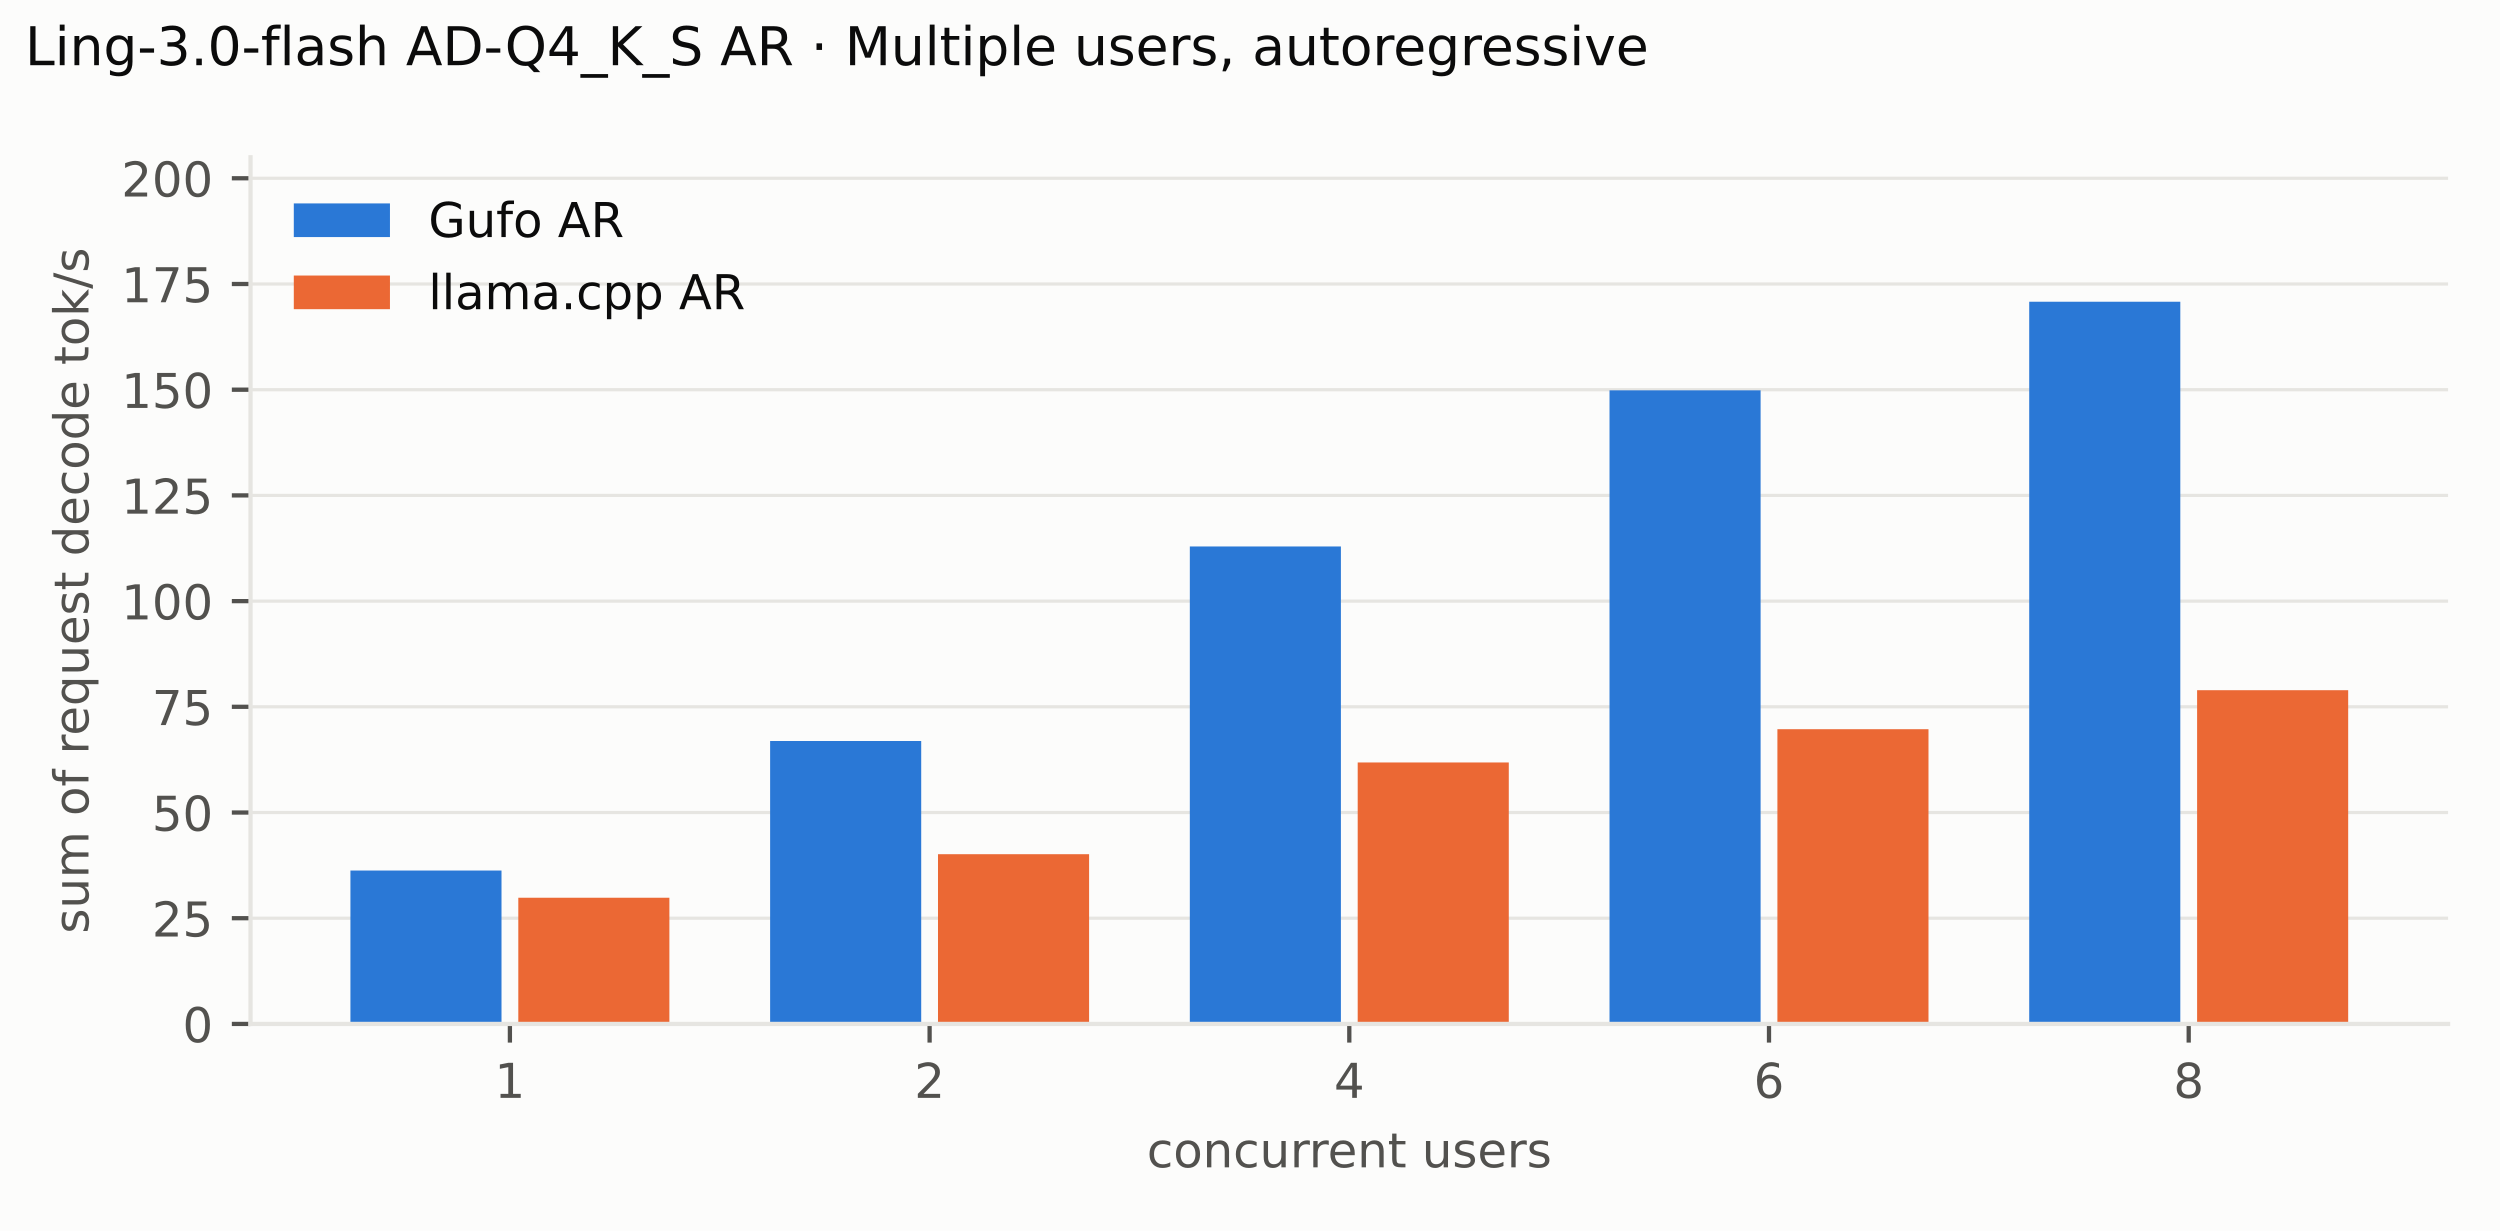
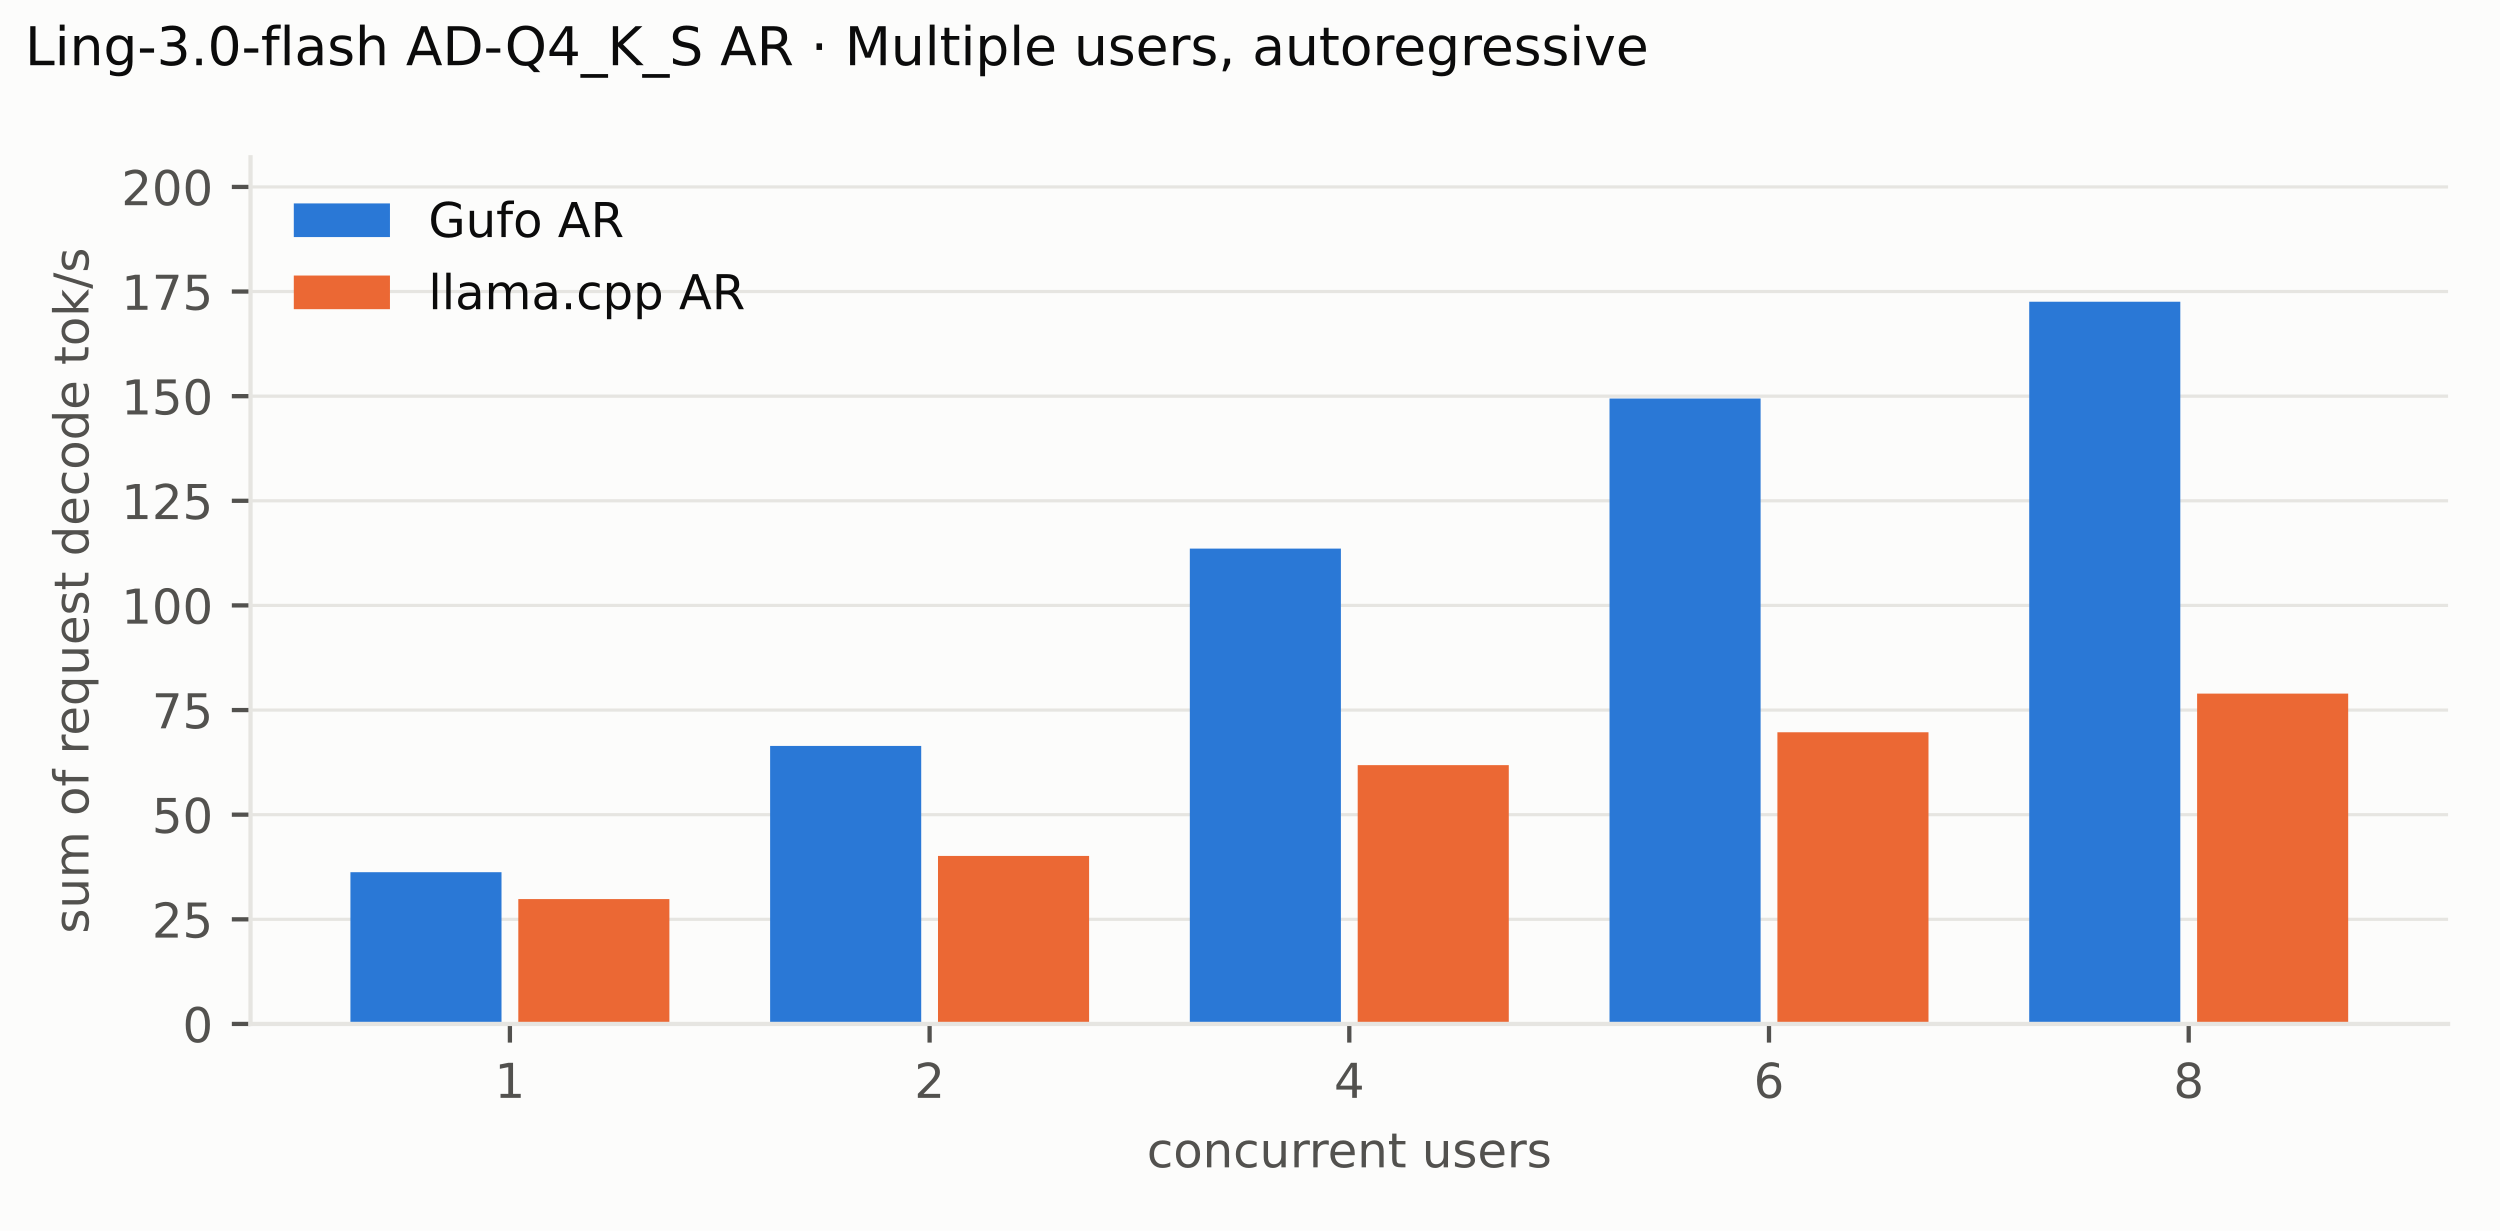
<svg xmlns="http://www.w3.org/2000/svg" xmlns:xlink="http://www.w3.org/1999/xlink" width="468pt" height="230.4pt" viewBox="0 0 468 230.4" version="1.1">
  <defs>
    <style type="text/css">*{stroke-linejoin: round; stroke-linecap: butt}</style>
  </defs>
  <g id="figure_1">
    <g id="patch_1">
      <path d="M 0 230.4 L 468 230.4 L 468 0 L 0 0 z " style="fill: #fcfcfb" />
    </g>
    <g id="axes_1">
      <g id="patch_2">
        <path d="M 46.899 191.68 L 458.28 191.68 L 458.28 29.441 L 46.899 29.441 z " style="fill: #fcfcfb" />
      </g>
      <g id="matplotlib.axis_1">
        <g id="xtick_1">
          <g id="line2d_1">
            <defs>
              <path id="m1ebf051f68" d="M 0 0 L 0 3.5 " style="stroke: #52514e; stroke-width: 0.8" />
            </defs>
            <g>
              <use xlink:href="#m1ebf051f68" x="95.454" y="191.68" style="fill: #52514e; stroke: #52514e; stroke-width: 0.8" />
            </g>
          </g>
          <g id="text_1">
            <text style="font-size: 9px; font-family: 'DejaVu Sans', 'Bitstream Vera Sans', 'Computer Modern Sans Serif', 'Lucida Grande', 'Verdana', 'Geneva', 'Lucid', 'Arial', 'Helvetica', 'Avant Garde', sans-serif; text-anchor: middle; fill: #52514e" x="95.454" y="205.518" transform="rotate(-0 95.4543 205.5179)">1</text>
          </g>
        </g>
        <g id="xtick_2">
          <g id="line2d_2">
            <g>
              <use xlink:href="#m1ebf051f68" x="174.022" y="191.68" style="fill: #52514e; stroke: #52514e; stroke-width: 0.8" />
            </g>
          </g>
          <g id="text_2">
            <text style="font-size: 9px; font-family: 'DejaVu Sans', 'Bitstream Vera Sans', 'Computer Modern Sans Serif', 'Lucida Grande', 'Verdana', 'Geneva', 'Lucid', 'Arial', 'Helvetica', 'Avant Garde', sans-serif; text-anchor: middle; fill: #52514e" x="174.022" y="205.518" transform="rotate(-0 174.022 205.5179)">2</text>
          </g>
        </g>
        <g id="xtick_3">
          <g id="line2d_3">
            <g>
              <use xlink:href="#m1ebf051f68" x="252.59" y="191.68" style="fill: #52514e; stroke: #52514e; stroke-width: 0.8" />
            </g>
          </g>
          <g id="text_3">
            <text style="font-size: 9px; font-family: 'DejaVu Sans', 'Bitstream Vera Sans', 'Computer Modern Sans Serif', 'Lucida Grande', 'Verdana', 'Geneva', 'Lucid', 'Arial', 'Helvetica', 'Avant Garde', sans-serif; text-anchor: middle; fill: #52514e" x="252.59" y="205.518" transform="rotate(-0 252.5897 205.5179)">4</text>
          </g>
        </g>
        <g id="xtick_4">
          <g id="line2d_4">
            <g>
              <use xlink:href="#m1ebf051f68" x="331.157" y="191.68" style="fill: #52514e; stroke: #52514e; stroke-width: 0.8" />
            </g>
          </g>
          <g id="text_4">
            <text style="font-size: 9px; font-family: 'DejaVu Sans', 'Bitstream Vera Sans', 'Computer Modern Sans Serif', 'Lucida Grande', 'Verdana', 'Geneva', 'Lucid', 'Arial', 'Helvetica', 'Avant Garde', sans-serif; text-anchor: middle; fill: #52514e" x="331.157" y="205.518" transform="rotate(-0 331.1574 205.5179)">6</text>
          </g>
        </g>
        <g id="xtick_5">
          <g id="line2d_5">
            <g>
              <use xlink:href="#m1ebf051f68" x="409.725" y="191.68" style="fill: #52514e; stroke: #52514e; stroke-width: 0.8" />
            </g>
          </g>
          <g id="text_5">
            <text style="font-size: 9px; font-family: 'DejaVu Sans', 'Bitstream Vera Sans', 'Computer Modern Sans Serif', 'Lucida Grande', 'Verdana', 'Geneva', 'Lucid', 'Arial', 'Helvetica', 'Avant Garde', sans-serif; text-anchor: middle; fill: #52514e" x="409.725" y="205.518" transform="rotate(-0 409.7252 205.5179)">8</text>
          </g>
        </g>
        <g id="text_6">
          <text style="font-size: 9px; font-family: 'DejaVu Sans', 'Bitstream Vera Sans', 'Computer Modern Sans Serif', 'Lucida Grande', 'Verdana', 'Geneva', 'Lucid', 'Arial', 'Helvetica', 'Avant Garde', sans-serif; text-anchor: middle; fill: #52514e" x="252.59" y="218.518" transform="rotate(-0 252.5897 218.5179)">concurrent users</text>
        </g>
      </g>
      <g id="matplotlib.axis_2">
        <g id="ytick_1">
          <g id="line2d_6">
            <path d="M 46.899 191.68 L 458.28 191.68 " clip-path="url(#pb5c279a9e9)" style="fill: none; stroke: #e6e5e1; stroke-width: 0.6; stroke-linecap: square" />
          </g>
          <g id="line2d_7">
            <defs>
              <path id="m680e5b1e24" d="M 0 0 L -3.5 0 " style="stroke: #52514e; stroke-width: 0.8" />
            </defs>
            <g>
              <use xlink:href="#m680e5b1e24" x="46.899" y="191.68" style="fill: #52514e; stroke: #52514e; stroke-width: 0.8" />
            </g>
          </g>
          <g id="text_7">
            <text style="font-size: 9px; font-family: 'DejaVu Sans', 'Bitstream Vera Sans', 'Computer Modern Sans Serif', 'Lucida Grande', 'Verdana', 'Geneva', 'Lucid', 'Arial', 'Helvetica', 'Avant Garde', sans-serif; text-anchor: end; fill: #52514e" x="39.899" y="195.099" transform="rotate(-0 39.89945 195.0989)">0</text>
          </g>
        </g>
        <g id="ytick_2">
          <g id="line2d_8">
-             <path d="M 46.899 171.892 L 458.28 171.892 " clip-path="url(#pb5c279a9e9)" style="fill: none; stroke: #e6e5e1; stroke-width: 0.6; stroke-linecap: square" />
+             <path d="M 46.899 172.094 L 458.28 172.094 " clip-path="url(#pb5c279a9e9)" style="fill: none; stroke: #e6e5e1; stroke-width: 0.6; stroke-linecap: square" />
          </g>
          <g id="line2d_9">
            <g>
-               <use xlink:href="#m680e5b1e24" x="46.899" y="171.892" style="fill: #52514e; stroke: #52514e; stroke-width: 0.8" />
+               <use xlink:href="#m680e5b1e24" x="46.899" y="172.094" style="fill: #52514e; stroke: #52514e; stroke-width: 0.8" />
            </g>
          </g>
          <g id="text_8">
-             <text style="font-size: 9px; font-family: 'DejaVu Sans', 'Bitstream Vera Sans', 'Computer Modern Sans Serif', 'Lucida Grande', 'Verdana', 'Geneva', 'Lucid', 'Arial', 'Helvetica', 'Avant Garde', sans-serif; text-anchor: end; fill: #52514e" x="39.899" y="175.311" transform="rotate(-0 39.89945 175.311)">25</text>
+             <text style="font-size: 9px; font-family: 'DejaVu Sans', 'Bitstream Vera Sans', 'Computer Modern Sans Serif', 'Lucida Grande', 'Verdana', 'Geneva', 'Lucid', 'Arial', 'Helvetica', 'Avant Garde', sans-serif; text-anchor: end; fill: #52514e" x="39.899" y="175.513" transform="rotate(-0 39.89945 175.5128)">25</text>
          </g>
        </g>
        <g id="ytick_3">
          <g id="line2d_10">
-             <path d="M 46.899 152.104 L 458.28 152.104 " clip-path="url(#pb5c279a9e9)" style="fill: none; stroke: #e6e5e1; stroke-width: 0.6; stroke-linecap: square" />
+             <path d="M 46.899 152.508 L 458.28 152.508 " clip-path="url(#pb5c279a9e9)" style="fill: none; stroke: #e6e5e1; stroke-width: 0.6; stroke-linecap: square" />
          </g>
          <g id="line2d_11">
            <g>
-               <use xlink:href="#m680e5b1e24" x="46.899" y="152.104" style="fill: #52514e; stroke: #52514e; stroke-width: 0.8" />
+               <use xlink:href="#m680e5b1e24" x="46.899" y="152.508" style="fill: #52514e; stroke: #52514e; stroke-width: 0.8" />
            </g>
          </g>
          <g id="text_9">
-             <text style="font-size: 9px; font-family: 'DejaVu Sans', 'Bitstream Vera Sans', 'Computer Modern Sans Serif', 'Lucida Grande', 'Verdana', 'Geneva', 'Lucid', 'Arial', 'Helvetica', 'Avant Garde', sans-serif; text-anchor: end; fill: #52514e" x="39.899" y="155.523" transform="rotate(-0 39.89945 155.523)">50</text>
+             <text style="font-size: 9px; font-family: 'DejaVu Sans', 'Bitstream Vera Sans', 'Computer Modern Sans Serif', 'Lucida Grande', 'Verdana', 'Geneva', 'Lucid', 'Arial', 'Helvetica', 'Avant Garde', sans-serif; text-anchor: end; fill: #52514e" x="39.899" y="155.927" transform="rotate(-0 39.89945 155.9266)">50</text>
          </g>
        </g>
        <g id="ytick_4">
          <g id="line2d_12">
-             <path d="M 46.899 132.316 L 458.28 132.316 " clip-path="url(#pb5c279a9e9)" style="fill: none; stroke: #e6e5e1; stroke-width: 0.6; stroke-linecap: square" />
+             <path d="M 46.899 132.922 L 458.28 132.922 " clip-path="url(#pb5c279a9e9)" style="fill: none; stroke: #e6e5e1; stroke-width: 0.6; stroke-linecap: square" />
          </g>
          <g id="line2d_13">
            <g>
-               <use xlink:href="#m680e5b1e24" x="46.899" y="132.316" style="fill: #52514e; stroke: #52514e; stroke-width: 0.8" />
+               <use xlink:href="#m680e5b1e24" x="46.899" y="132.922" style="fill: #52514e; stroke: #52514e; stroke-width: 0.8" />
            </g>
          </g>
          <g id="text_10">
-             <text style="font-size: 9px; font-family: 'DejaVu Sans', 'Bitstream Vera Sans', 'Computer Modern Sans Serif', 'Lucida Grande', 'Verdana', 'Geneva', 'Lucid', 'Arial', 'Helvetica', 'Avant Garde', sans-serif; text-anchor: end; fill: #52514e" x="39.899" y="135.735" transform="rotate(-0 39.89945 135.735)">75</text>
+             <text style="font-size: 9px; font-family: 'DejaVu Sans', 'Bitstream Vera Sans', 'Computer Modern Sans Serif', 'Lucida Grande', 'Verdana', 'Geneva', 'Lucid', 'Arial', 'Helvetica', 'Avant Garde', sans-serif; text-anchor: end; fill: #52514e" x="39.899" y="136.34" transform="rotate(-0 39.89945 136.3405)">75</text>
          </g>
        </g>
        <g id="ytick_5">
          <g id="line2d_14">
-             <path d="M 46.899 112.528 L 458.28 112.528 " clip-path="url(#pb5c279a9e9)" style="fill: none; stroke: #e6e5e1; stroke-width: 0.6; stroke-linecap: square" />
+             <path d="M 46.899 113.335 L 458.28 113.335 " clip-path="url(#pb5c279a9e9)" style="fill: none; stroke: #e6e5e1; stroke-width: 0.6; stroke-linecap: square" />
          </g>
          <g id="line2d_15">
            <g>
-               <use xlink:href="#m680e5b1e24" x="46.899" y="112.528" style="fill: #52514e; stroke: #52514e; stroke-width: 0.8" />
+               <use xlink:href="#m680e5b1e24" x="46.899" y="113.335" style="fill: #52514e; stroke: #52514e; stroke-width: 0.8" />
            </g>
          </g>
          <g id="text_11">
-             <text style="font-size: 9px; font-family: 'DejaVu Sans', 'Bitstream Vera Sans', 'Computer Modern Sans Serif', 'Lucida Grande', 'Verdana', 'Geneva', 'Lucid', 'Arial', 'Helvetica', 'Avant Garde', sans-serif; text-anchor: end; fill: #52514e" x="39.899" y="115.947" transform="rotate(-0 39.89945 115.9471)">100</text>
+             <text style="font-size: 9px; font-family: 'DejaVu Sans', 'Bitstream Vera Sans', 'Computer Modern Sans Serif', 'Lucida Grande', 'Verdana', 'Geneva', 'Lucid', 'Arial', 'Helvetica', 'Avant Garde', sans-serif; text-anchor: end; fill: #52514e" x="39.899" y="116.754" transform="rotate(-0 39.89945 116.7543)">100</text>
          </g>
        </g>
        <g id="ytick_6">
          <g id="line2d_16">
-             <path d="M 46.899 92.74 L 458.28 92.74 " clip-path="url(#pb5c279a9e9)" style="fill: none; stroke: #e6e5e1; stroke-width: 0.6; stroke-linecap: square" />
+             <path d="M 46.899 93.749 L 458.28 93.749 " clip-path="url(#pb5c279a9e9)" style="fill: none; stroke: #e6e5e1; stroke-width: 0.6; stroke-linecap: square" />
          </g>
          <g id="line2d_17">
            <g>
-               <use xlink:href="#m680e5b1e24" x="46.899" y="92.74" style="fill: #52514e; stroke: #52514e; stroke-width: 0.8" />
+               <use xlink:href="#m680e5b1e24" x="46.899" y="93.749" style="fill: #52514e; stroke: #52514e; stroke-width: 0.8" />
            </g>
          </g>
          <g id="text_12">
-             <text style="font-size: 9px; font-family: 'DejaVu Sans', 'Bitstream Vera Sans', 'Computer Modern Sans Serif', 'Lucida Grande', 'Verdana', 'Geneva', 'Lucid', 'Arial', 'Helvetica', 'Avant Garde', sans-serif; text-anchor: end; fill: #52514e" x="39.899" y="96.159" transform="rotate(-0 39.89945 96.15908)">125</text>
+             <text style="font-size: 9px; font-family: 'DejaVu Sans', 'Bitstream Vera Sans', 'Computer Modern Sans Serif', 'Lucida Grande', 'Verdana', 'Geneva', 'Lucid', 'Arial', 'Helvetica', 'Avant Garde', sans-serif; text-anchor: end; fill: #52514e" x="39.899" y="97.168" transform="rotate(-0 39.89945 97.16814)">125</text>
          </g>
        </g>
        <g id="ytick_7">
          <g id="line2d_18">
-             <path d="M 46.899 72.952 L 458.28 72.952 " clip-path="url(#pb5c279a9e9)" style="fill: none; stroke: #e6e5e1; stroke-width: 0.6; stroke-linecap: square" />
+             <path d="M 46.899 74.163 L 458.28 74.163 " clip-path="url(#pb5c279a9e9)" style="fill: none; stroke: #e6e5e1; stroke-width: 0.6; stroke-linecap: square" />
          </g>
          <g id="line2d_19">
            <g>
-               <use xlink:href="#m680e5b1e24" x="46.899" y="72.952" style="fill: #52514e; stroke: #52514e; stroke-width: 0.8" />
+               <use xlink:href="#m680e5b1e24" x="46.899" y="74.163" style="fill: #52514e; stroke: #52514e; stroke-width: 0.8" />
            </g>
          </g>
          <g id="text_13">
-             <text style="font-size: 9px; font-family: 'DejaVu Sans', 'Bitstream Vera Sans', 'Computer Modern Sans Serif', 'Lucida Grande', 'Verdana', 'Geneva', 'Lucid', 'Arial', 'Helvetica', 'Avant Garde', sans-serif; text-anchor: end; fill: #52514e" x="39.899" y="76.371" transform="rotate(-0 39.89945 76.37111)">150</text>
+             <text style="font-size: 9px; font-family: 'DejaVu Sans', 'Bitstream Vera Sans', 'Computer Modern Sans Serif', 'Lucida Grande', 'Verdana', 'Geneva', 'Lucid', 'Arial', 'Helvetica', 'Avant Garde', sans-serif; text-anchor: end; fill: #52514e" x="39.899" y="77.582" transform="rotate(-0 39.89945 77.58198)">150</text>
          </g>
        </g>
        <g id="ytick_8">
          <g id="line2d_20">
-             <path d="M 46.899 53.164 L 458.28 53.164 " clip-path="url(#pb5c279a9e9)" style="fill: none; stroke: #e6e5e1; stroke-width: 0.6; stroke-linecap: square" />
+             <path d="M 46.899 54.577 L 458.28 54.577 " clip-path="url(#pb5c279a9e9)" style="fill: none; stroke: #e6e5e1; stroke-width: 0.6; stroke-linecap: square" />
          </g>
          <g id="line2d_21">
            <g>
-               <use xlink:href="#m680e5b1e24" x="46.899" y="53.164" style="fill: #52514e; stroke: #52514e; stroke-width: 0.8" />
+               <use xlink:href="#m680e5b1e24" x="46.899" y="54.577" style="fill: #52514e; stroke: #52514e; stroke-width: 0.8" />
            </g>
          </g>
          <g id="text_14">
-             <text style="font-size: 9px; font-family: 'DejaVu Sans', 'Bitstream Vera Sans', 'Computer Modern Sans Serif', 'Lucida Grande', 'Verdana', 'Geneva', 'Lucid', 'Arial', 'Helvetica', 'Avant Garde', sans-serif; text-anchor: end; fill: #52514e" x="39.899" y="56.583" transform="rotate(-0 39.89945 56.58313)">175</text>
+             <text style="font-size: 9px; font-family: 'DejaVu Sans', 'Bitstream Vera Sans', 'Computer Modern Sans Serif', 'Lucida Grande', 'Verdana', 'Geneva', 'Lucid', 'Arial', 'Helvetica', 'Avant Garde', sans-serif; text-anchor: end; fill: #52514e" x="39.899" y="57.996" transform="rotate(-0 39.89945 57.99582)">175</text>
          </g>
        </g>
        <g id="ytick_9">
          <g id="line2d_22">
-             <path d="M 46.899 33.376 L 458.28 33.376 " clip-path="url(#pb5c279a9e9)" style="fill: none; stroke: #e6e5e1; stroke-width: 0.6; stroke-linecap: square" />
+             <path d="M 46.899 34.991 L 458.28 34.991 " clip-path="url(#pb5c279a9e9)" style="fill: none; stroke: #e6e5e1; stroke-width: 0.6; stroke-linecap: square" />
          </g>
          <g id="line2d_23">
            <g>
-               <use xlink:href="#m680e5b1e24" x="46.899" y="33.376" style="fill: #52514e; stroke: #52514e; stroke-width: 0.8" />
+               <use xlink:href="#m680e5b1e24" x="46.899" y="34.991" style="fill: #52514e; stroke: #52514e; stroke-width: 0.8" />
            </g>
          </g>
          <g id="text_15">
-             <text style="font-size: 9px; font-family: 'DejaVu Sans', 'Bitstream Vera Sans', 'Computer Modern Sans Serif', 'Lucida Grande', 'Verdana', 'Geneva', 'Lucid', 'Arial', 'Helvetica', 'Avant Garde', sans-serif; text-anchor: end; fill: #52514e" x="39.899" y="36.795" transform="rotate(-0 39.89945 36.79516)">200</text>
+             <text style="font-size: 9px; font-family: 'DejaVu Sans', 'Bitstream Vera Sans', 'Computer Modern Sans Serif', 'Lucida Grande', 'Verdana', 'Geneva', 'Lucid', 'Arial', 'Helvetica', 'Avant Garde', sans-serif; text-anchor: end; fill: #52514e" x="39.899" y="38.41" transform="rotate(-0 39.89945 38.40966)">200</text>
          </g>
        </g>
        <g id="text_16">
          <text style="font-size: 9px; font-family: 'DejaVu Sans', 'Bitstream Vera Sans', 'Computer Modern Sans Serif', 'Lucida Grande', 'Verdana', 'Geneva', 'Lucid', 'Arial', 'Helvetica', 'Avant Garde', sans-serif; text-anchor: middle; fill: #52514e" x="16.559" y="110.56" transform="rotate(-90 16.55859 110.5604)">sum of request decode tok/s</text>
        </g>
      </g>
      <g id="patch_3">
-         <path d="M 65.599 191.68 L 93.883 191.68 L 93.883 162.964 L 65.599 162.964 z " clip-path="url(#pb5c279a9e9)" style="fill: #2a78d6" />
+         <path d="M 65.599 191.68 L 93.883 191.68 L 93.883 163.272 L 65.599 163.272 z " clip-path="url(#pb5c279a9e9)" style="fill: #2a78d6" />
      </g>
      <g id="patch_4">
-         <path d="M 144.166 191.68 L 172.451 191.68 L 172.451 138.712 L 144.166 138.712 z " clip-path="url(#pb5c279a9e9)" style="fill: #2a78d6" />
+         <path d="M 144.166 191.68 L 172.451 191.68 L 172.451 139.636 L 144.166 139.636 z " clip-path="url(#pb5c279a9e9)" style="fill: #2a78d6" />
      </g>
      <g id="patch_5">
-         <path d="M 222.734 191.68 L 251.018 191.68 L 251.018 102.294 L 222.734 102.294 z " clip-path="url(#pb5c279a9e9)" style="fill: #2a78d6" />
+         <path d="M 222.734 191.68 L 251.018 191.68 L 251.018 102.696 L 222.734 102.696 z " clip-path="url(#pb5c279a9e9)" style="fill: #2a78d6" />
      </g>
      <g id="patch_6">
-         <path d="M 301.302 191.68 L 329.586 191.68 L 329.586 73.071 L 301.302 73.071 z " clip-path="url(#pb5c279a9e9)" style="fill: #2a78d6" />
+         <path d="M 301.302 191.68 L 329.586 191.68 L 329.586 74.61 L 301.302 74.61 z " clip-path="url(#pb5c279a9e9)" style="fill: #2a78d6" />
      </g>
      <g id="patch_7">
        <path d="M 379.869 191.68 L 408.154 191.68 L 408.154 56.481 L 379.869 56.481 z " clip-path="url(#pb5c279a9e9)" style="fill: #2a78d6" />
      </g>
      <g id="patch_8">
-         <path d="M 97.026 191.68 L 125.31 191.68 L 125.31 168.061 L 97.026 168.061 z " clip-path="url(#pb5c279a9e9)" style="fill: #eb6834" />
+         <path d="M 97.026 191.68 L 125.31 191.68 L 125.31 168.302 L 97.026 168.302 z " clip-path="url(#pb5c279a9e9)" style="fill: #eb6834" />
      </g>
      <g id="patch_9">
-         <path d="M 175.593 191.68 L 203.878 191.68 L 203.878 159.908 L 175.593 159.908 z " clip-path="url(#pb5c279a9e9)" style="fill: #eb6834" />
+         <path d="M 175.593 191.68 L 203.878 191.68 L 203.878 160.232 L 175.593 160.232 z " clip-path="url(#pb5c279a9e9)" style="fill: #eb6834" />
      </g>
      <g id="patch_10">
-         <path d="M 254.161 191.68 L 282.445 191.68 L 282.445 142.732 L 254.161 142.732 z " clip-path="url(#pb5c279a9e9)" style="fill: #eb6834" />
+         <path d="M 254.161 191.68 L 282.445 191.68 L 282.445 143.232 L 254.161 143.232 z " clip-path="url(#pb5c279a9e9)" style="fill: #eb6834" />
      </g>
      <g id="patch_11">
-         <path d="M 332.729 191.68 L 361.013 191.68 L 361.013 136.511 L 332.729 136.511 z " clip-path="url(#pb5c279a9e9)" style="fill: #eb6834" />
+         <path d="M 332.729 191.68 L 361.013 191.68 L 361.013 137.074 L 332.729 137.074 z " clip-path="url(#pb5c279a9e9)" style="fill: #eb6834" />
      </g>
      <g id="patch_12">
-         <path d="M 411.297 191.68 L 439.581 191.68 L 439.581 129.205 L 411.297 129.205 z " clip-path="url(#pb5c279a9e9)" style="fill: #eb6834" />
+         <path d="M 411.297 191.68 L 439.581 191.68 L 439.581 129.843 L 411.297 129.843 z " clip-path="url(#pb5c279a9e9)" style="fill: #eb6834" />
      </g>
      <g id="patch_13">
        <path d="M 46.899 191.68 L 46.899 29.441 " style="fill: none; stroke: #e6e5e1; stroke-width: 0.8; stroke-linejoin: miter; stroke-linecap: square" />
      </g>
      <g id="patch_14">
        <path d="M 46.899 191.68 L 458.28 191.68 " style="fill: none; stroke: #e6e5e1; stroke-width: 0.8; stroke-linejoin: miter; stroke-linecap: square" />
      </g>
      <g id="legend_1">
        <g id="patch_15">
          <path d="M 54.999 44.379 L 72.999 44.379 L 72.999 38.079 L 54.999 38.079 z " style="fill: #2a78d6" />
        </g>
        <g id="text_17">
          <text style="font-size: 9px; font-family: 'DejaVu Sans', 'Bitstream Vera Sans', 'Computer Modern Sans Serif', 'Lucida Grande', 'Verdana', 'Geneva', 'Lucid', 'Arial', 'Helvetica', 'Avant Garde', sans-serif; text-anchor: start; fill: #0b0b0b" x="80.199" y="44.379" transform="rotate(-0 80.19945 44.37938)">Gufo AR</text>
        </g>
        <g id="patch_16">
          <path d="M 54.999 57.88 L 72.999 57.88 L 72.999 51.58 L 54.999 51.58 z " style="fill: #eb6834" />
        </g>
        <g id="text_18">
          <text style="font-size: 9px; font-family: 'DejaVu Sans', 'Bitstream Vera Sans', 'Computer Modern Sans Serif', 'Lucida Grande', 'Verdana', 'Geneva', 'Lucid', 'Arial', 'Helvetica', 'Avant Garde', sans-serif; text-anchor: start; fill: #0b0b0b" x="80.199" y="57.88" transform="rotate(-0 80.19945 57.88008)">llama.cpp AR</text>
        </g>
      </g>
    </g>
    <g id="text_19">
      <text style="font-size: 10px; font-family: 'DejaVu Sans', 'Bitstream Vera Sans', 'Computer Modern Sans Serif', 'Lucida Grande', 'Verdana', 'Geneva', 'Lucid', 'Arial', 'Helvetica', 'Avant Garde', sans-serif; text-anchor: start; fill: #0b0b0b" x="4.68" y="12.206" transform="rotate(-0 4.68 12.20644)">Ling-3.0-flash AD-Q4_K_S AR · Multiple users, autoregressive</text>
    </g>
  </g>
  <defs>
    <clipPath id="pb5c279a9e9">
      <rect x="46.899" y="29.441" width="411.381" height="162.239" />
    </clipPath>
  </defs>
</svg>
